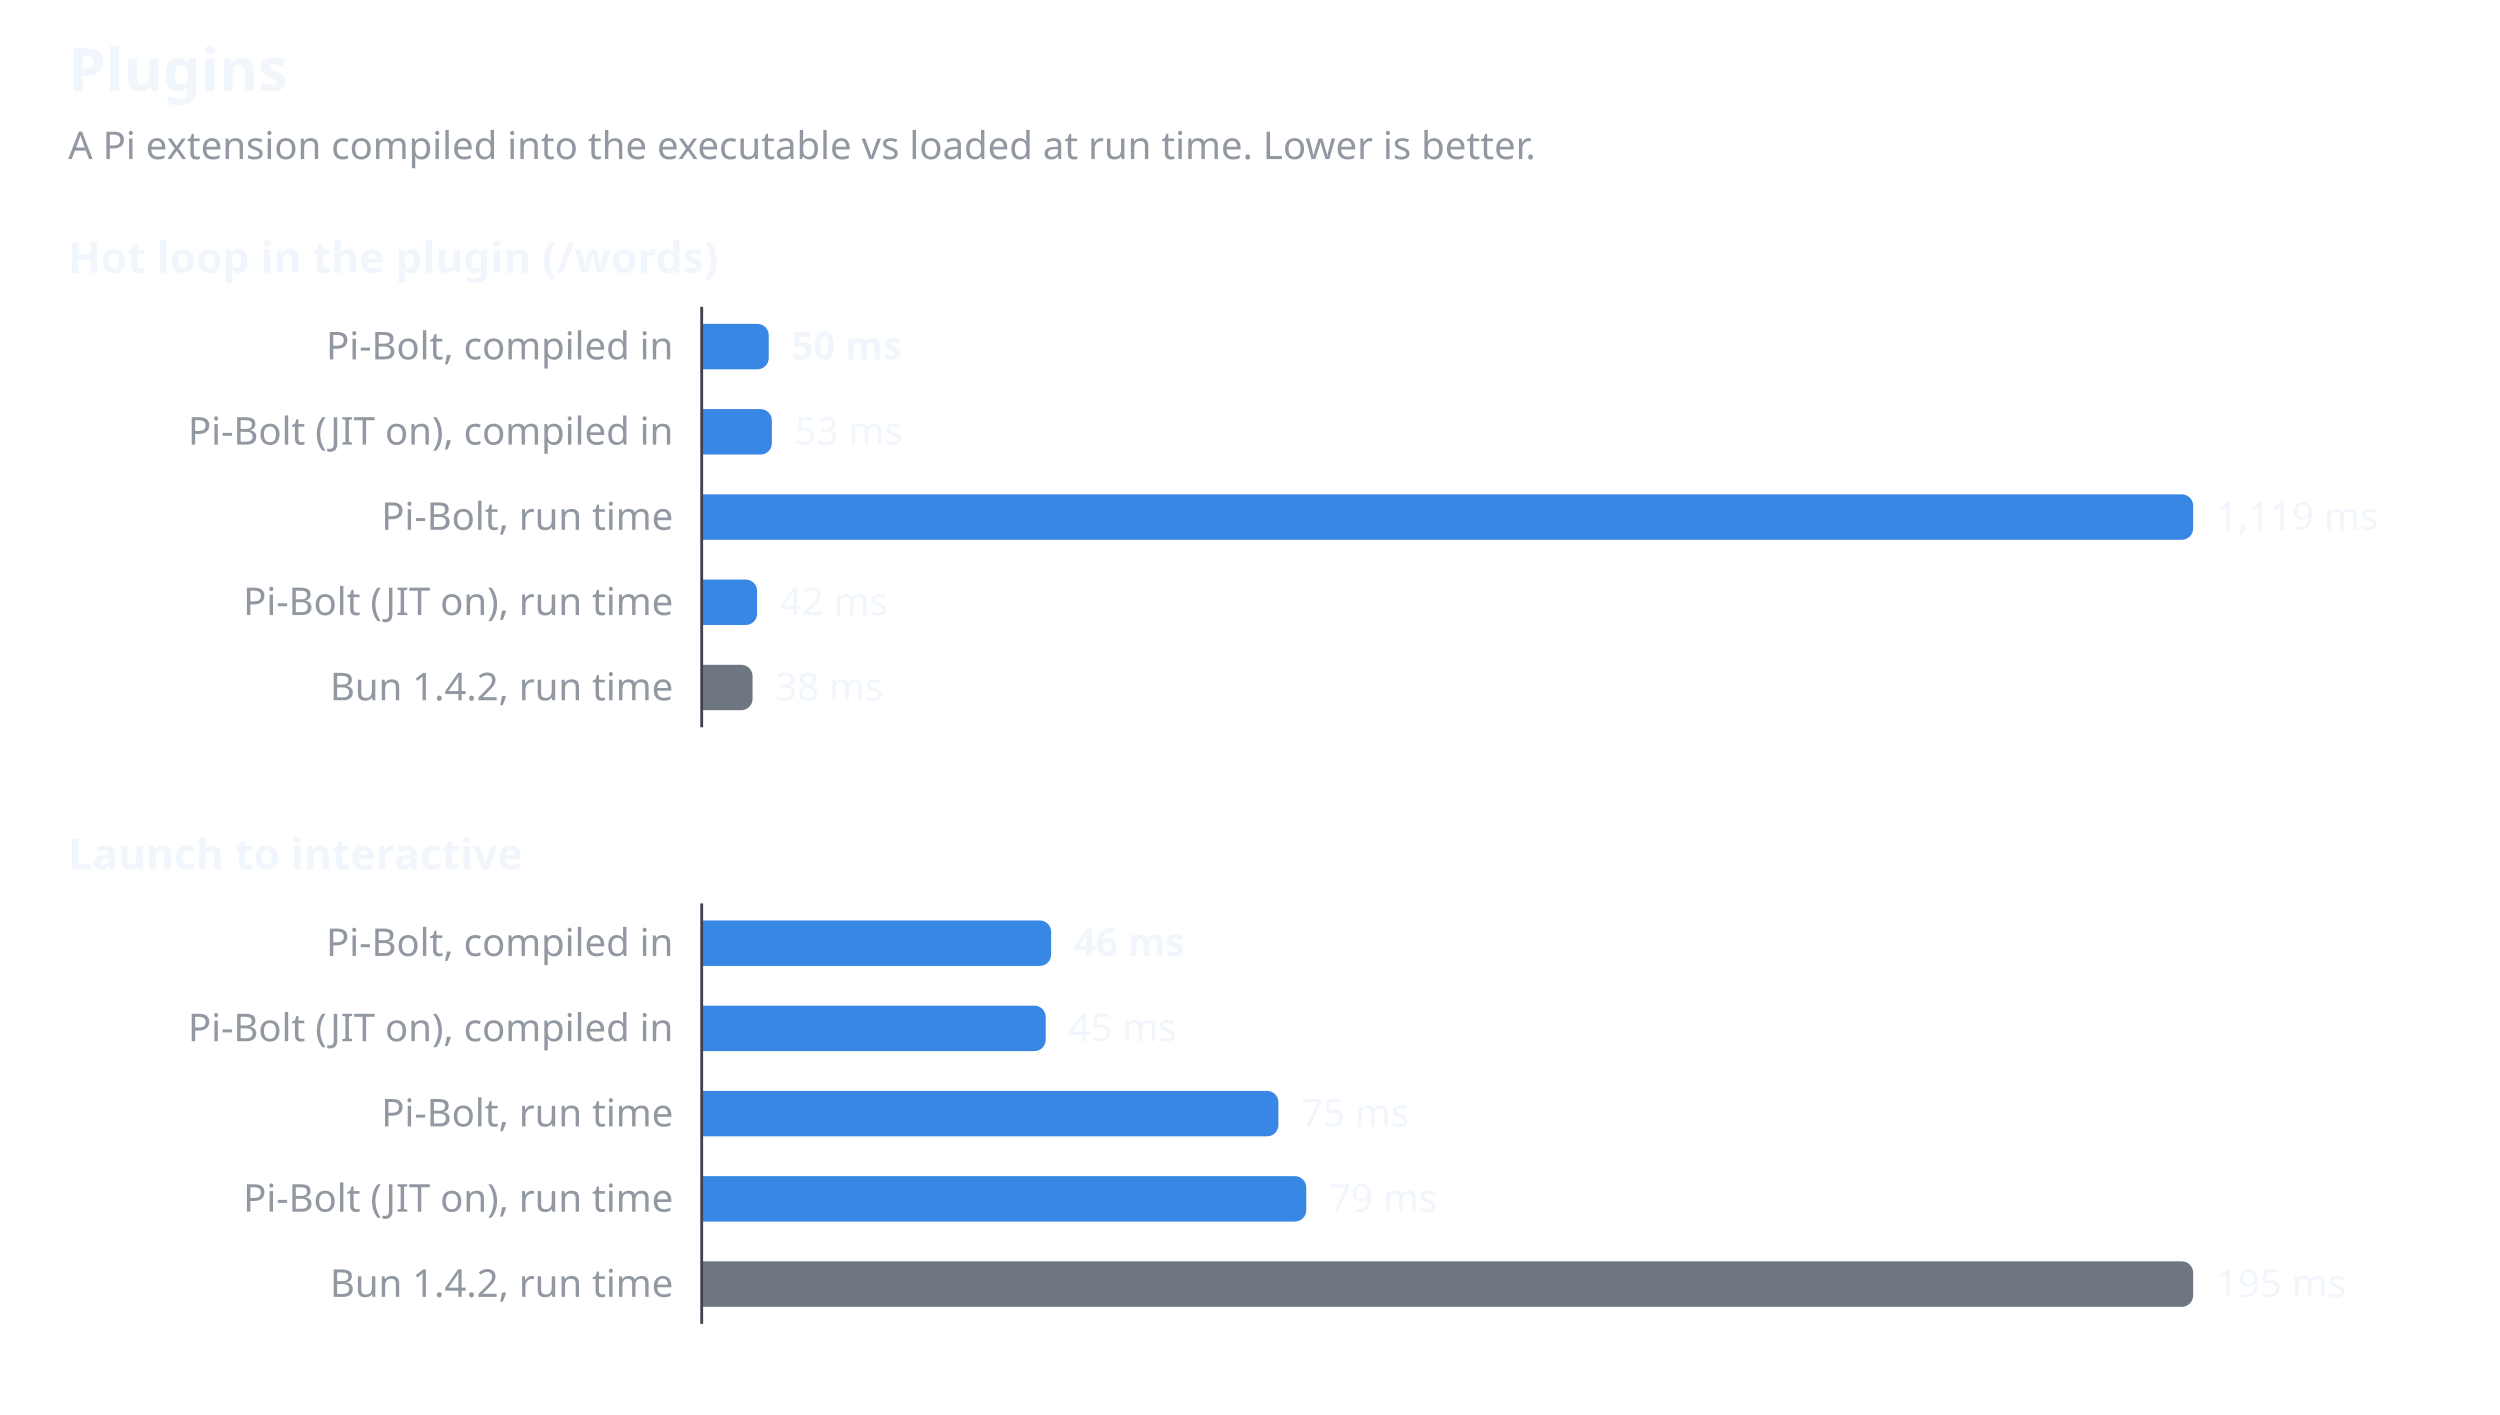
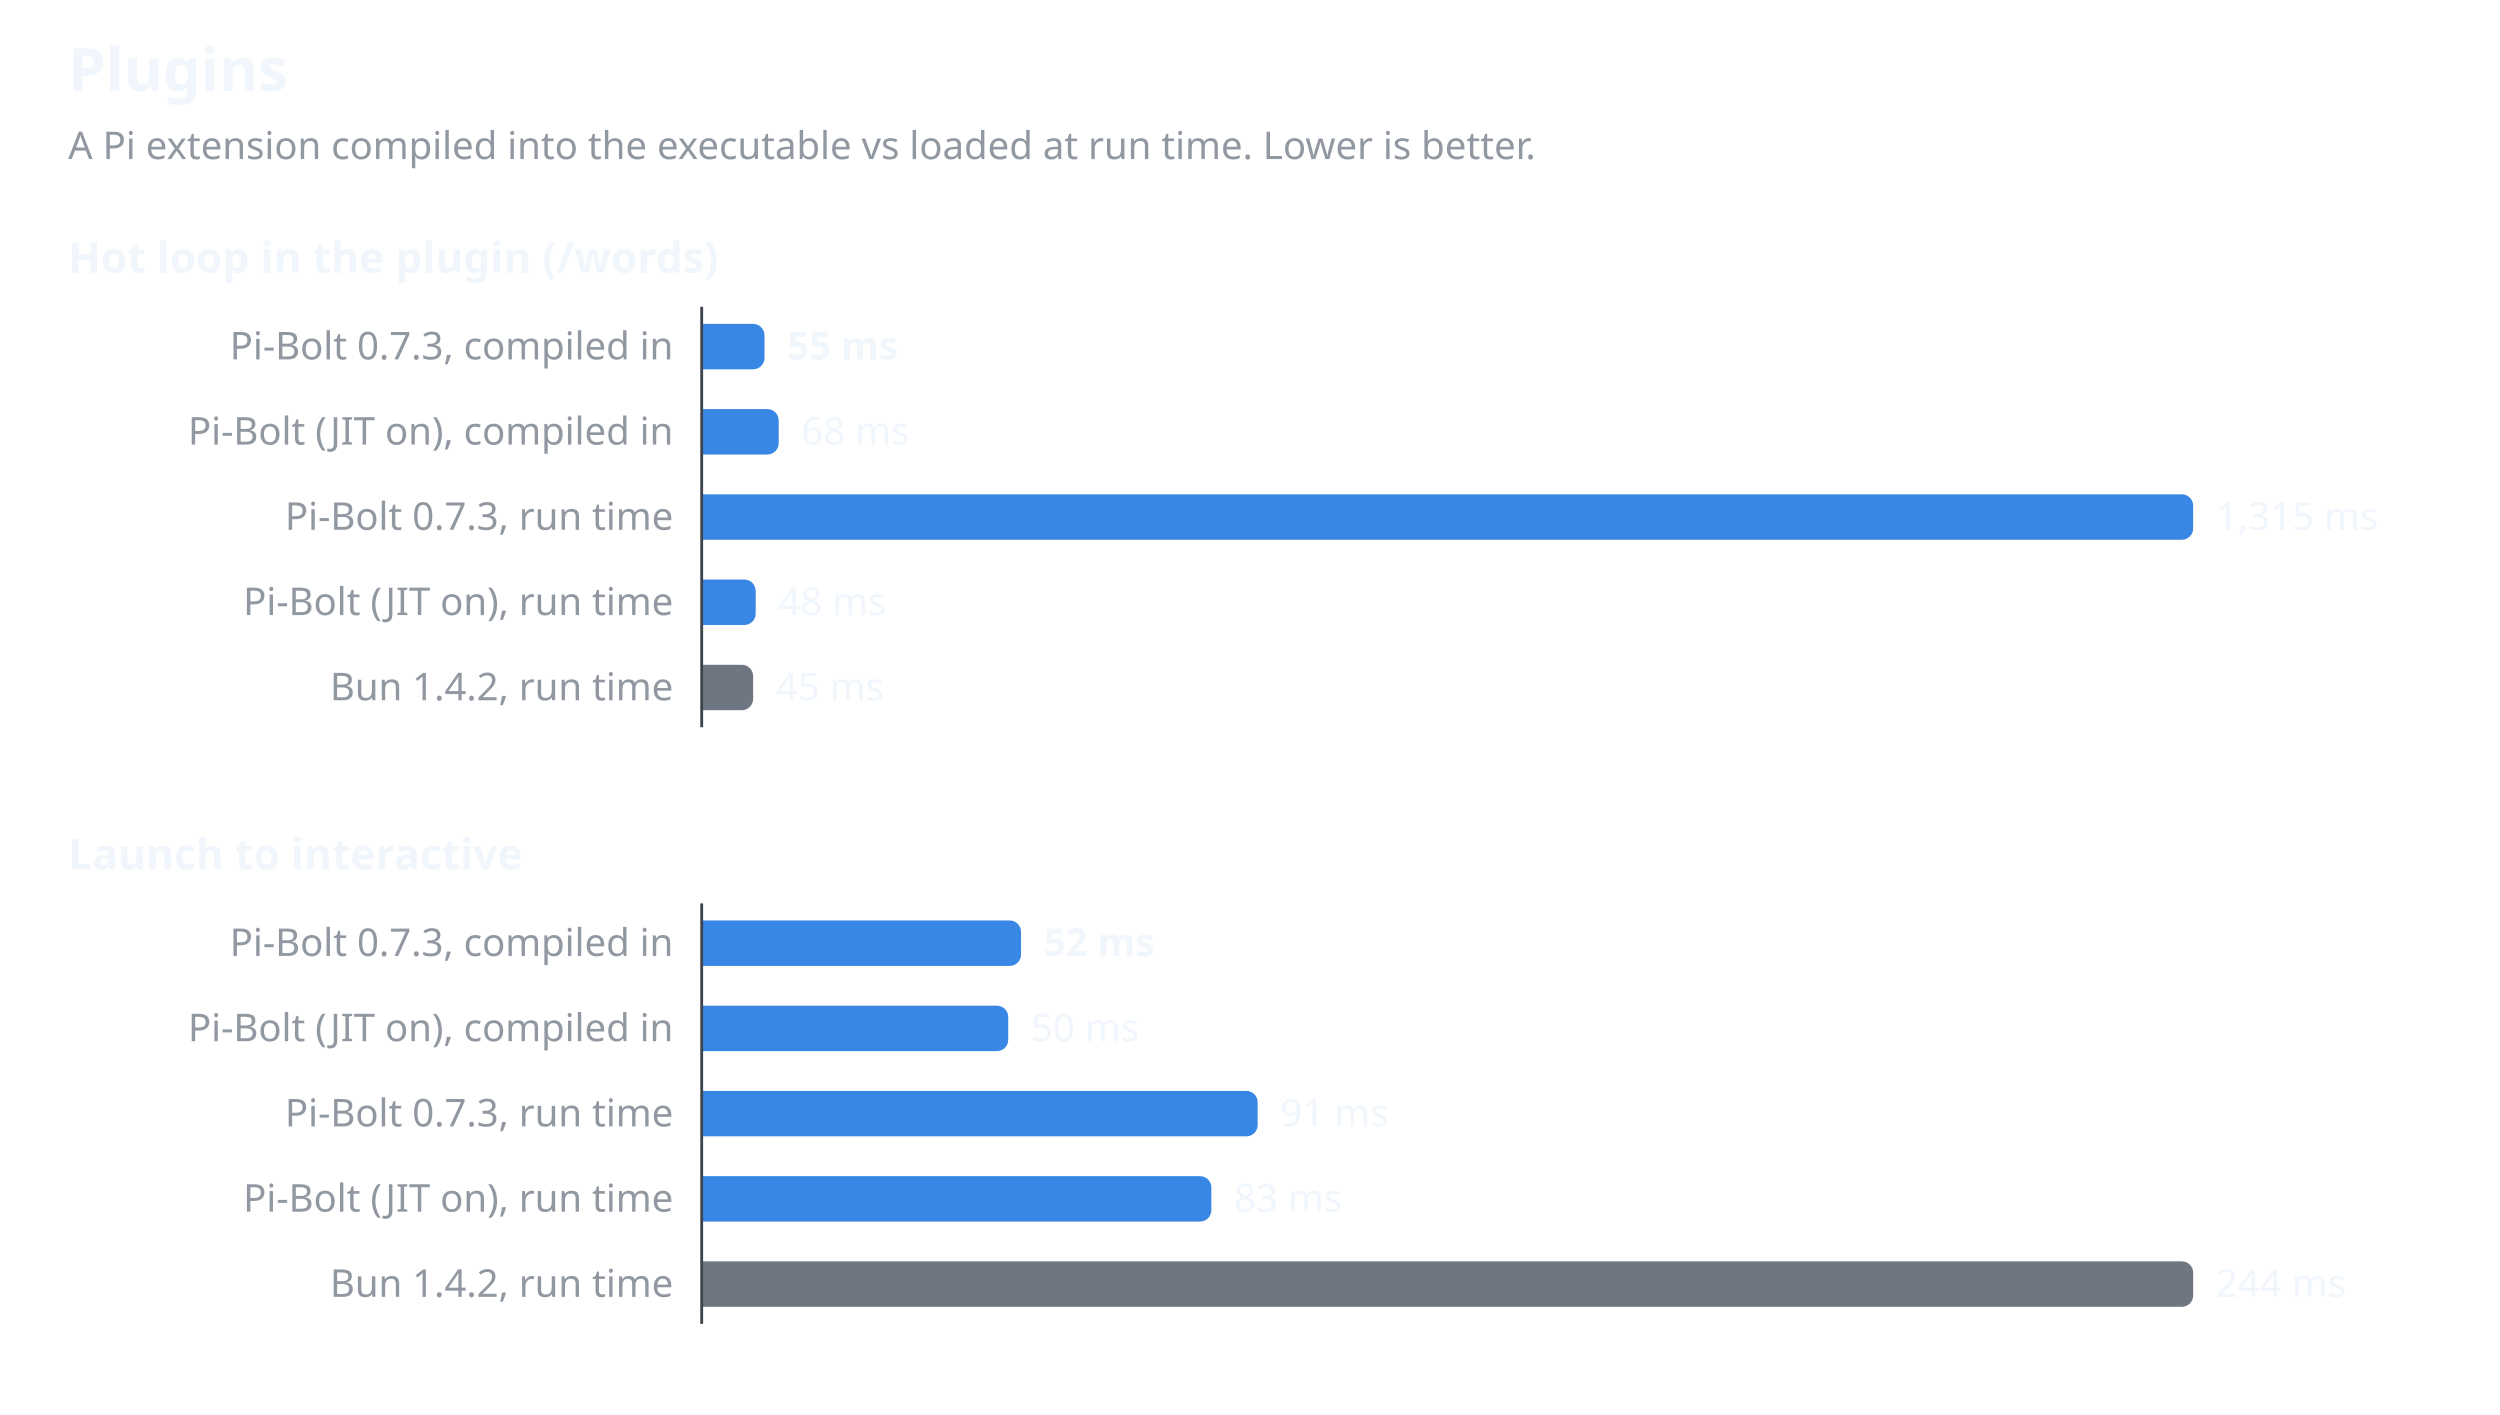
<svg xmlns="http://www.w3.org/2000/svg" width="880" height="498" viewBox="0 0 880 498" role="img" aria-label="Plugins: A Pi extension compiled into the executable vs loaded at run time. Lower is better.">
  <style>text{font-family:-apple-system, BlinkMacSystemFont, 'Segoe UI', 'Noto Sans', Helvetica, Arial, sans-serif}</style>
  <text x="24" y="32" font-size="21" font-weight="650" fill="#f0f6fc">Plugins</text>
  <text x="24" y="56" font-size="13.5" fill="#9198a1">A Pi extension compiled into the executable vs loaded at run time. Lower is better.</text>
  <text x="24" y="96" font-size="15" font-weight="600" fill="#f0f6fc">Hot loop in the plugin (/words)</text>
-   <text x="237" y="126.5" font-size="13.5" text-anchor="end" fill="#9198a1">Pi-Bolt, compiled in</text>
-   <path d="M247,114 h19.6 a4,4 0 0 1 4,4 v8 a4,4 0 0 1 -4,4 h-19.6 z" fill="#3987e5" />
-   <text x="278.6" y="126.5" font-size="13.5" font-weight="650" fill="#f0f6fc">50 ms</text>
+   <text x="237" y="126.5" font-size="13.5" text-anchor="end" fill="#9198a1">Pi-Bolt 0.7.3, compiled in</text>
+   <path d="M247,114 h18.1 a4,4 0 0 1 4,4 v8 a4,4 0 0 1 -4,4 h-18.1 z" fill="#3987e5" />
+   <text x="277.1" y="126.5" font-size="13.5" font-weight="650" fill="#f0f6fc">55 ms</text>
  <text x="237" y="156.5" font-size="13.5" text-anchor="end" fill="#9198a1">Pi-Bolt (JIT on), compiled in</text>
-   <path d="M247,144 h20.7 a4,4 0 0 1 4,4 v8 a4,4 0 0 1 -4,4 h-20.7 z" fill="#3987e5" />
-   <text x="279.7" y="156.5" font-size="13.5" font-weight="400" fill="#f0f6fc">53 ms</text>
-   <text x="237" y="186.5" font-size="13.5" text-anchor="end" fill="#9198a1">Pi-Bolt, run time</text>
+   <path d="M247,144 h23.1 a4,4 0 0 1 4,4 v8 a4,4 0 0 1 -4,4 h-23.1 z" fill="#3987e5" />
+   <text x="282.1" y="156.5" font-size="13.5" font-weight="400" fill="#f0f6fc">68 ms</text>
+   <text x="237" y="186.5" font-size="13.5" text-anchor="end" fill="#9198a1">Pi-Bolt 0.7.3, run time</text>
  <path d="M247,174 h521.0 a4,4 0 0 1 4,4 v8 a4,4 0 0 1 -4,4 h-521.0 z" fill="#3987e5" />
-   <text x="780.0" y="186.5" font-size="13.5" font-weight="400" fill="#f0f6fc">1,119 ms</text>
+   <text x="780.0" y="186.5" font-size="13.5" font-weight="400" fill="#f0f6fc">1,315 ms</text>
  <text x="237" y="216.5" font-size="13.5" text-anchor="end" fill="#9198a1">Pi-Bolt (JIT on), run time</text>
-   <path d="M247,204 h15.5 a4,4 0 0 1 4,4 v8 a4,4 0 0 1 -4,4 h-15.5 z" fill="#3987e5" />
-   <text x="274.5" y="216.5" font-size="13.5" font-weight="400" fill="#f0f6fc">42 ms</text>
+   <path d="M247,204 h15.0 a4,4 0 0 1 4,4 v8 a4,4 0 0 1 -4,4 h-15.0 z" fill="#3987e5" />
+   <text x="274.0" y="216.5" font-size="13.5" font-weight="400" fill="#f0f6fc">48 ms</text>
  <text x="237" y="246.5" font-size="13.5" text-anchor="end" fill="#9198a1">Bun 1.4.2, run time</text>
-   <path d="M247,234 h13.9 a4,4 0 0 1 4,4 v8 a4,4 0 0 1 -4,4 h-13.9 z" fill="#6e7681" />
-   <text x="272.9" y="246.5" font-size="13.5" font-weight="400" fill="#f0f6fc">38 ms</text>
+   <path d="M247,234 h14.1 a4,4 0 0 1 4,4 v8 a4,4 0 0 1 -4,4 h-14.1 z" fill="#6e7681" />
+   <text x="273.1" y="246.5" font-size="13.5" font-weight="400" fill="#f0f6fc">45 ms</text>
  <line x1="247" y1="108" x2="247" y2="256" stroke="#3d444d" />
  <text x="24" y="306" font-size="15" font-weight="600" fill="#f0f6fc">Launch to interactive</text>
-   <text x="237" y="336.5" font-size="13.5" text-anchor="end" fill="#9198a1">Pi-Bolt, compiled in</text>
-   <path d="M247,324 h119.0 a4,4 0 0 1 4,4 v8 a4,4 0 0 1 -4,4 h-119.0 z" fill="#3987e5" />
-   <text x="378.0" y="336.5" font-size="13.5" font-weight="650" fill="#f0f6fc">46 ms</text>
+   <text x="237" y="336.5" font-size="13.5" text-anchor="end" fill="#9198a1">Pi-Bolt 0.7.3, compiled in</text>
+   <path d="M247,324 h108.4 a4,4 0 0 1 4,4 v8 a4,4 0 0 1 -4,4 h-108.4 z" fill="#3987e5" />
+   <text x="367.4" y="336.5" font-size="13.5" font-weight="650" fill="#f0f6fc">52 ms</text>
  <text x="237" y="366.5" font-size="13.5" text-anchor="end" fill="#9198a1">Pi-Bolt (JIT on), compiled in</text>
-   <path d="M247,354 h117.1 a4,4 0 0 1 4,4 v8 a4,4 0 0 1 -4,4 h-117.1 z" fill="#3987e5" />
-   <text x="376.1" y="366.5" font-size="13.5" font-weight="400" fill="#f0f6fc">45 ms</text>
-   <text x="237" y="396.5" font-size="13.5" text-anchor="end" fill="#9198a1">Pi-Bolt, run time</text>
-   <path d="M247,384 h199.0 a4,4 0 0 1 4,4 v8 a4,4 0 0 1 -4,4 h-199.0 z" fill="#3987e5" />
-   <text x="458.0" y="396.5" font-size="13.5" font-weight="400" fill="#f0f6fc">75 ms</text>
+   <path d="M247,354 h103.9 a4,4 0 0 1 4,4 v8 a4,4 0 0 1 -4,4 h-103.9 z" fill="#3987e5" />
+   <text x="362.9" y="366.5" font-size="13.5" font-weight="400" fill="#f0f6fc">50 ms</text>
+   <text x="237" y="396.5" font-size="13.5" text-anchor="end" fill="#9198a1">Pi-Bolt 0.7.3, run time</text>
+   <path d="M247,384 h191.7 a4,4 0 0 1 4,4 v8 a4,4 0 0 1 -4,4 h-191.7 z" fill="#3987e5" />
+   <text x="450.7" y="396.5" font-size="13.5" font-weight="400" fill="#f0f6fc">91 ms</text>
  <text x="237" y="426.5" font-size="13.5" text-anchor="end" fill="#9198a1">Pi-Bolt (JIT on), run time</text>
-   <path d="M247,414 h208.8 a4,4 0 0 1 4,4 v8 a4,4 0 0 1 -4,4 h-208.8 z" fill="#3987e5" />
-   <text x="467.8" y="426.5" font-size="13.5" font-weight="400" fill="#f0f6fc">79 ms</text>
+   <path d="M247,414 h175.4 a4,4 0 0 1 4,4 v8 a4,4 0 0 1 -4,4 h-175.4 z" fill="#3987e5" />
+   <text x="434.4" y="426.5" font-size="13.5" font-weight="400" fill="#f0f6fc">83 ms</text>
  <text x="237" y="456.5" font-size="13.5" text-anchor="end" fill="#9198a1">Bun 1.4.2, run time</text>
  <path d="M247,444 h521.0 a4,4 0 0 1 4,4 v8 a4,4 0 0 1 -4,4 h-521.0 z" fill="#6e7681" />
-   <text x="780.0" y="456.5" font-size="13.5" font-weight="400" fill="#f0f6fc">195 ms</text>
+   <text x="780.0" y="456.5" font-size="13.5" font-weight="400" fill="#f0f6fc">244 ms</text>
  <line x1="247" y1="318" x2="247" y2="466" stroke="#3d444d" />
</svg>
